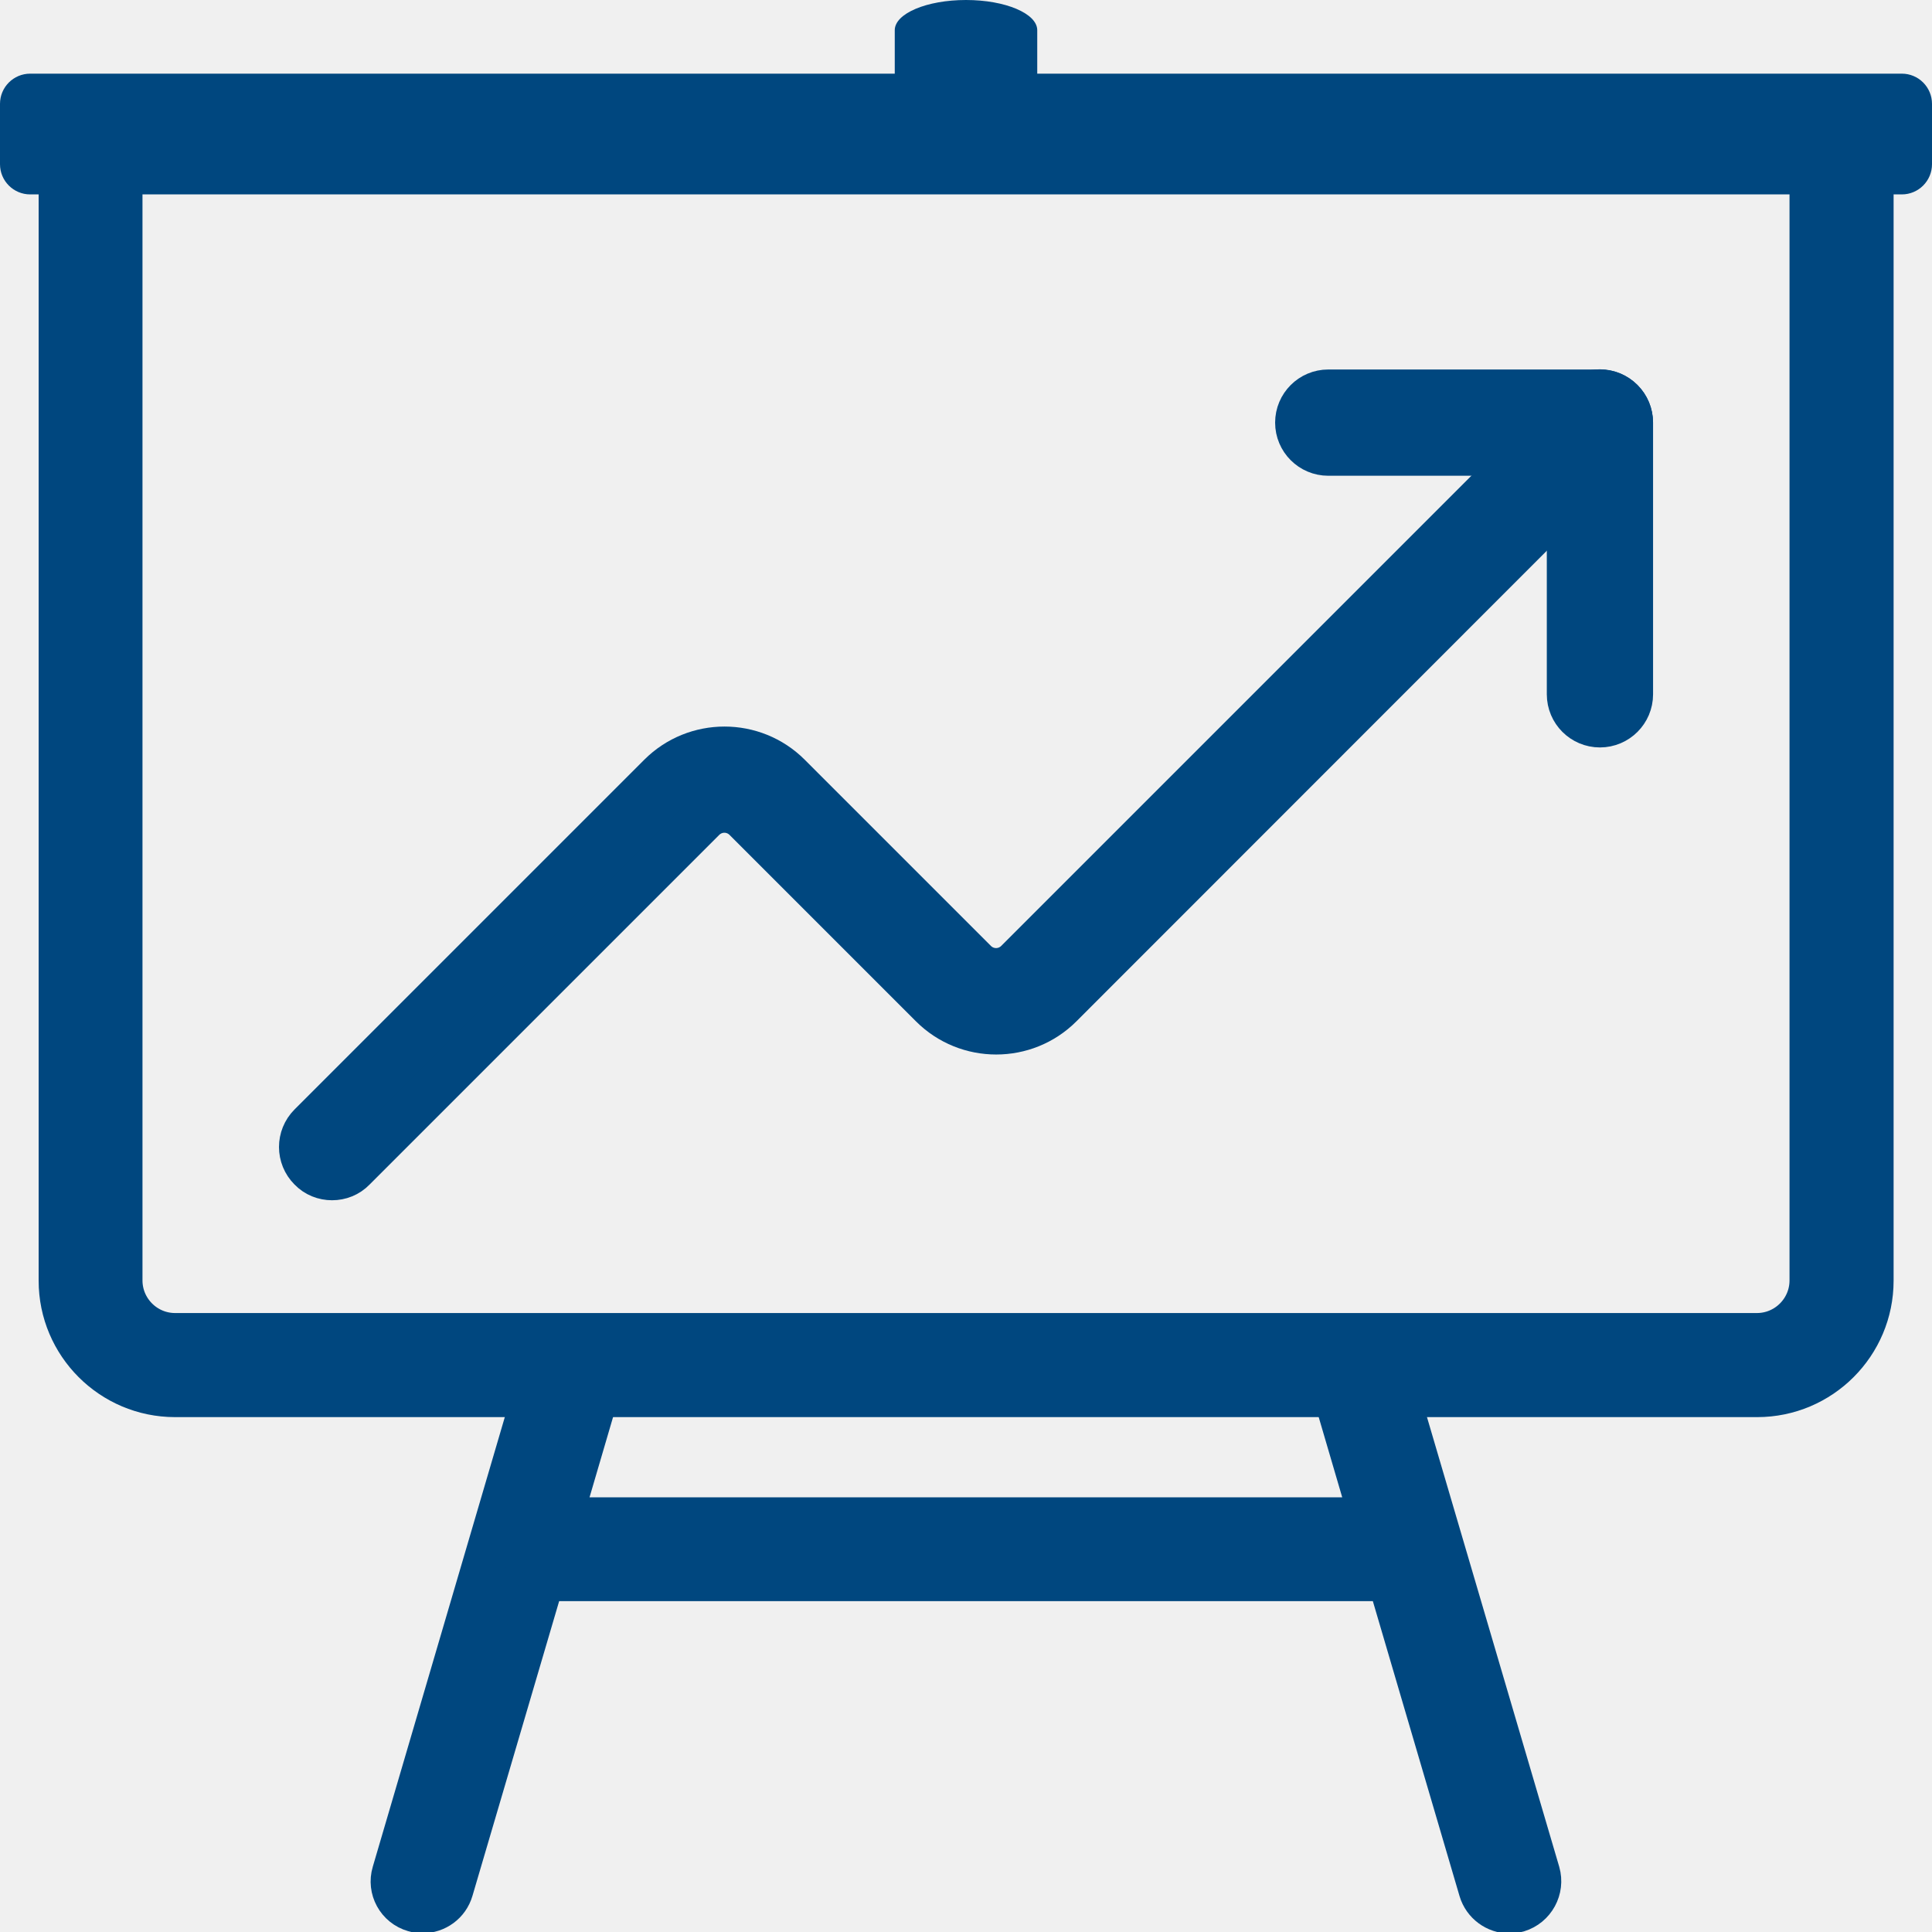
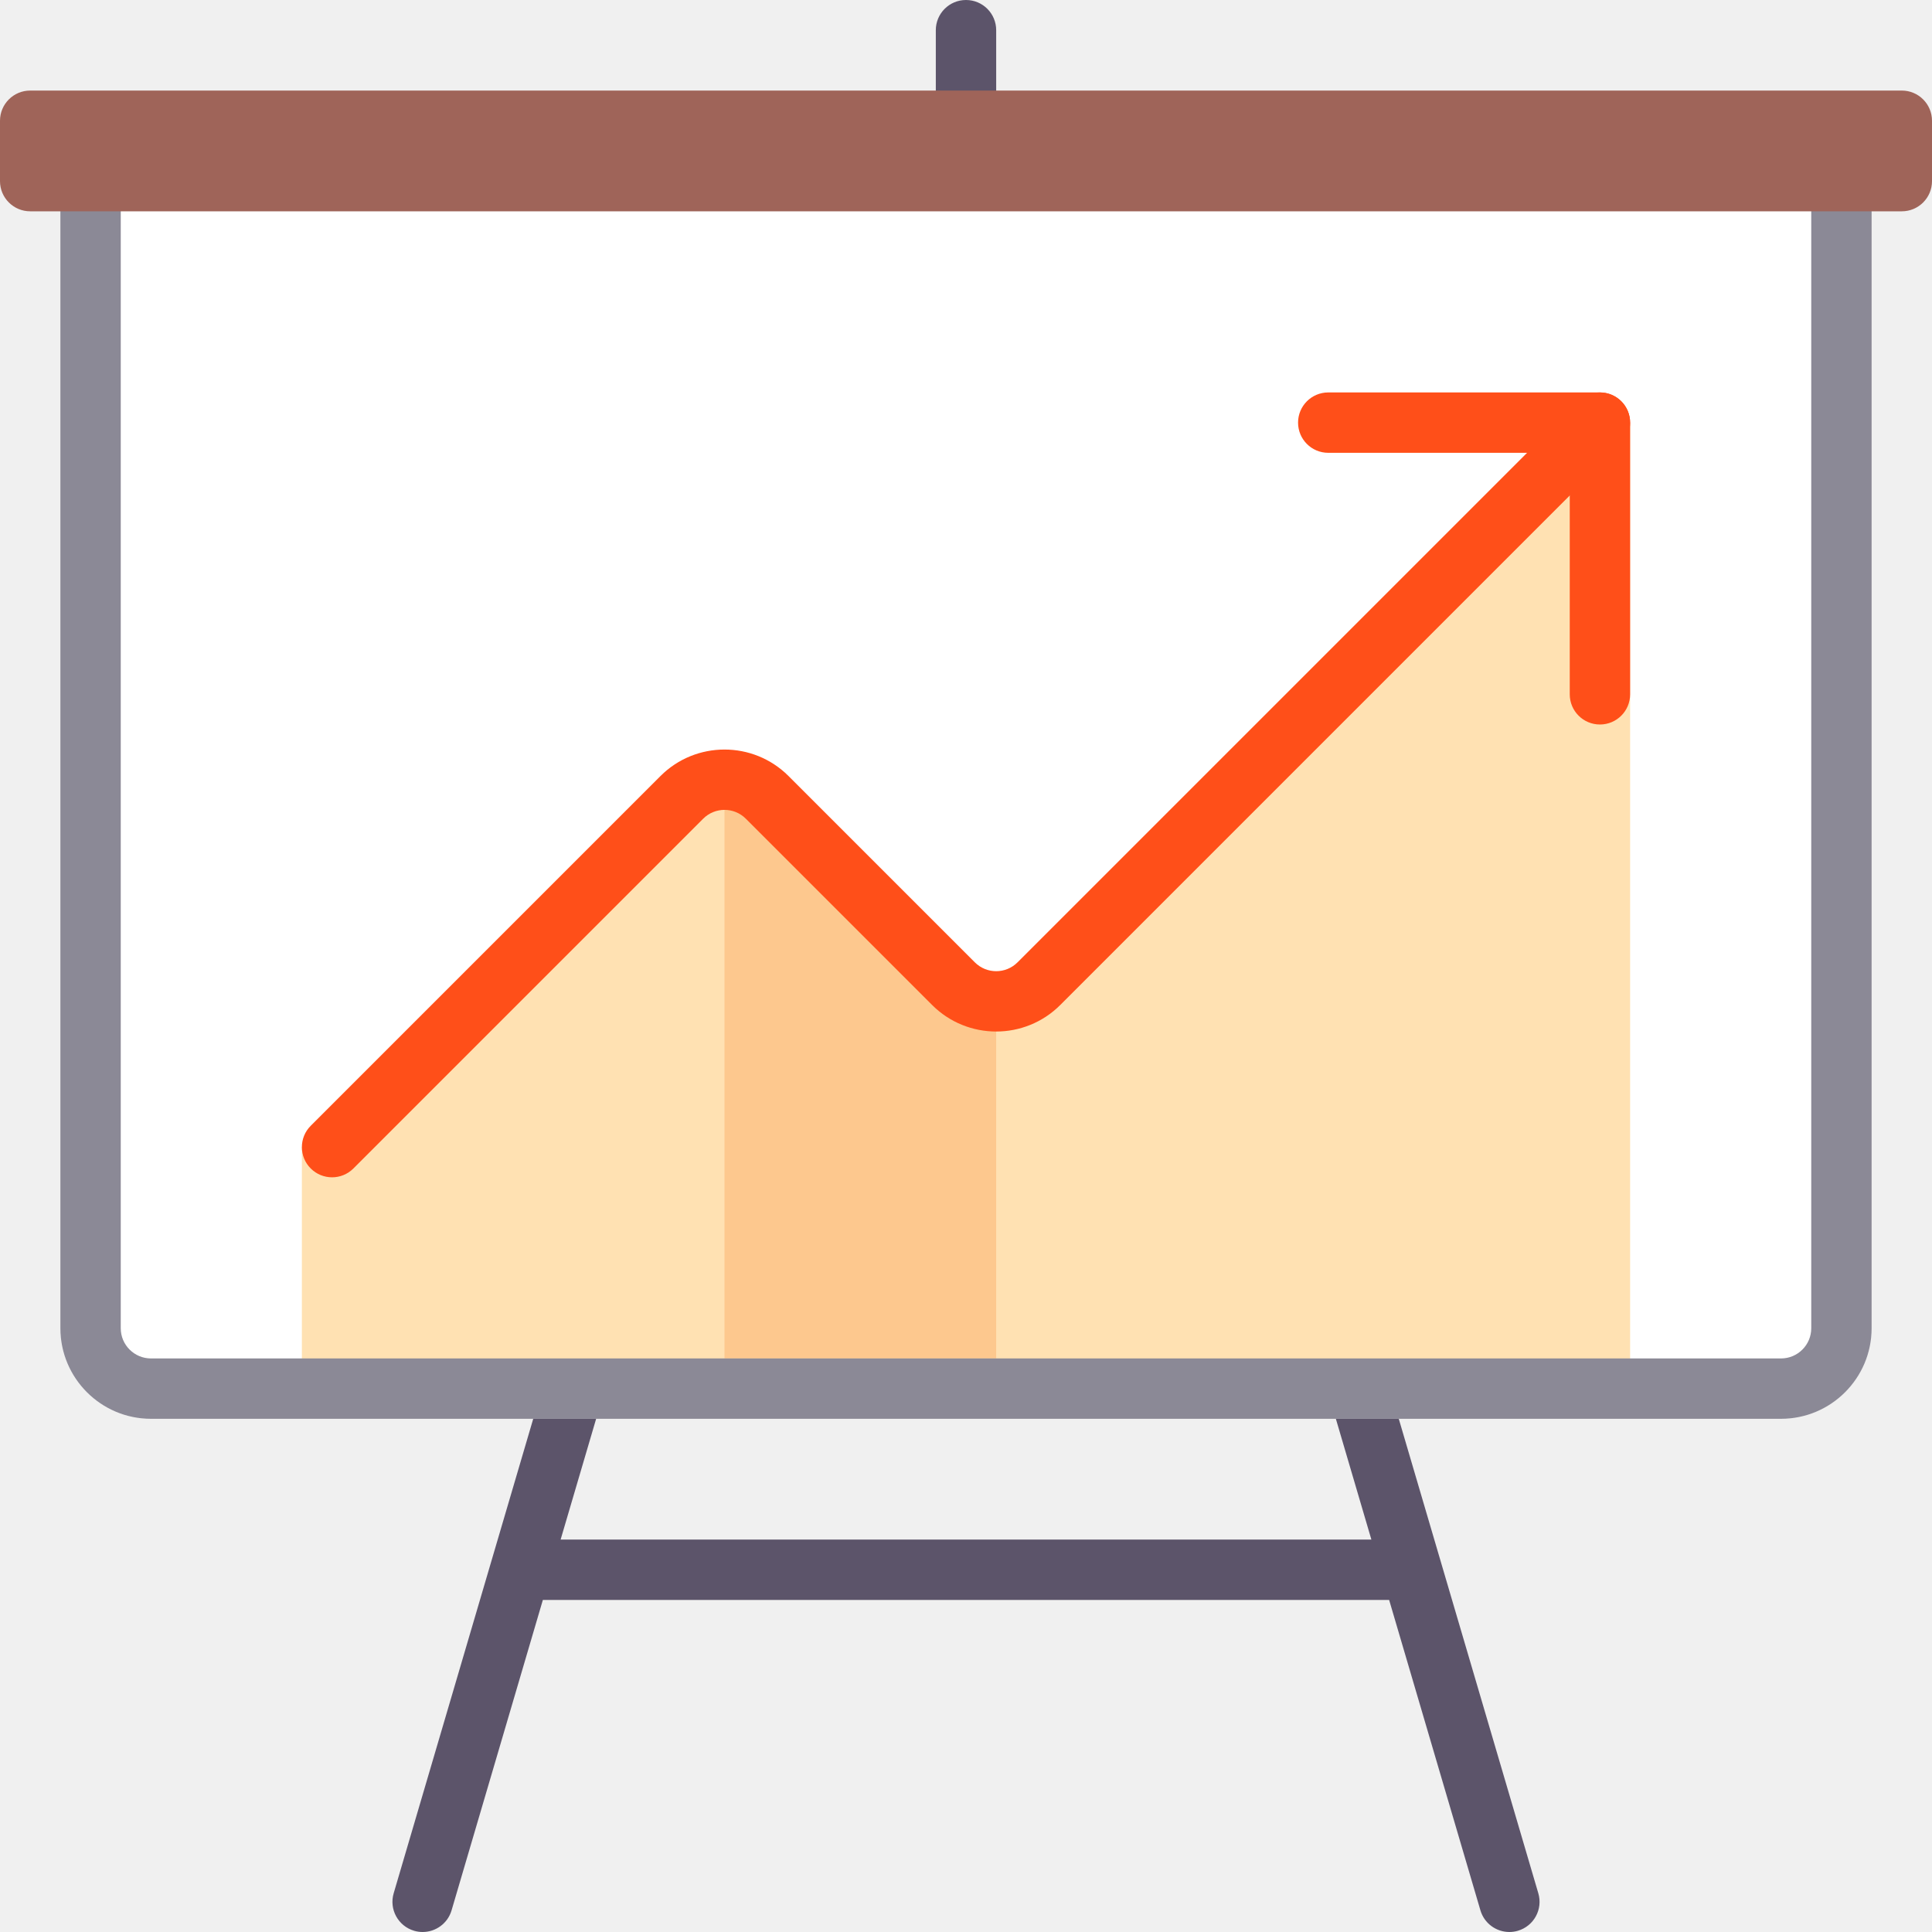
- <svg xmlns="http://www.w3.org/2000/svg" version="1.1" id="Capa_1" x="0px" y="0px" viewBox="0 0 800 800" style="enable-background:new 0 0 800 800;" xml:space="preserve">
-   <style type="text/css">
- 	.st0{fill:#00477F;stroke:#00477F;stroke-width:18;stroke-miterlimit:10;}
- 	.st1{fill:#00477F;}
- 	.st2{fill:#00477F;stroke:#00477F;stroke-width:19;stroke-miterlimit:10;}
- </style>
+ <svg xmlns="http://www.w3.org/2000/svg" height="800px" width="800px" version="1.1" id="Capa_1" viewBox="0 0 512 512" xml:space="preserve">
  <g>
    <g>
-       <path class="st0" d="M637,775.5L574.5,563c-1.9-6.6-8.9-10.5-15.5-8.5c-6.6,1.9-10.4,8.9-8.5,15.5l17.3,59H232.1l17.3-59    c2-6.6-1.8-13.6-8.5-15.5c-6.7-2-13.6,1.8-15.5,8.5L163,775.5c-2,6.6,1.8,13.6,8.5,15.5c1.2,0.4,2.4,0.5,3.5,0.5    c5.4,0,10.4-3.5,12-9L224.8,654h350.4L613,782.6c1.6,5.4,6.6,9,12,9c1.2,0,2.4-0.2,3.5-0.5C635.1,789.1,638.9,782.1,637,775.5z" />
+       <g>
+         <path style="fill:#5C546A;" d="M407.672,501.742l-40-136c-1.242-4.234-5.672-6.688-9.93-5.414     c-4.234,1.242-6.664,5.688-5.414,9.93L363.429,408H148.571l11.101-37.742c1.25-4.242-1.18-8.688-5.414-9.93     c-4.281-1.281-8.687,1.18-9.93,5.414l-40,136c-1.25,4.242,1.18,8.688,5.414,9.93C110.5,511.898,111.258,512,112,512     c3.461,0,6.648-2.258,7.672-5.742L143.865,424h224.269l24.193,82.258c1.023,3.484,4.211,5.742,7.672,5.742     c0.742,0,1.508-0.102,2.258-0.328C406.492,510.43,408.922,505.984,407.672,501.742z" />
+       </g>
+       <g>
+         <path style="fill:#5C546A;" d="M256,48c4.422,0,8-3.578,8-8V8c0-4.422-3.578-8-8-8s-8,3.578-8,8v32C248,44.422,251.578,48,256,48     z" />
+       </g>
    </g>
    <g>
-       <path class="st1" d="M400,75c16.3,0,29.5-5.6,29.5-12.5v-50C429.5,5.6,416.3,0,400,0s-29.5,5.6-29.5,12.5v50    C370.5,69.4,383.7,75,400,75z" />
+       <path style="fill:#FFFFFF;" d="M488,32H24c-4.422,0-8,3.578-8,8v312c0,13.234,10.766,24,24,24h432c13.234,0,24-10.766,24-24V40    C496,35.578,492.422,32,488,32z" />
+     </g>
+     <g>
+       <polygon style="fill:#FFE1B2;" points="80,368 432,368 432,112 264,264 192,208 80,304.003   " />
+     </g>
+     <g>
+       <polygon style="fill:#FDC88E;" points="264,360 264,272 192,208 192,360   " />
+     </g>
+     <g>
+       <g>
+         <path style="fill:#FF4F19;" d="M88,312c-2.047,0-4.094-0.781-5.656-2.344c-3.125-3.125-3.125-8.188,0-11.312l92.687-92.687     c9.359-9.359,24.578-9.359,33.937,0l49.375,49.375c3.125,3.125,8.188,3.125,11.312,0l148.687-148.687     c3.125-3.125,8.188-3.125,11.312,0c3.125,3.125,3.125,8.187,0,11.312L280.969,266.344c-9.359,9.359-24.578,9.359-33.938,0     l-49.375-49.375c-3.125-3.125-8.188-3.125-11.312,0l-92.687,92.687C92.094,311.219,90.047,312,88,312z" />
+       </g>
+     </g>
+     <g>
+       <g>
+         <path style="fill:#FF4F19;" d="M424,192c-4.422,0-8-3.578-8-8v-64h-64c-4.422,0-8-3.578-8-8c0-4.422,3.578-8,8-8h72     c4.422,0,8,3.578,8,8v72C432,188.422,428.422,192,424,192z" />
+       </g>
+     </g>
+     <g>
+       <path style="fill:#8B8996;" d="M480,48v304c0,4.411-3.589,8-8,8H40c-4.411,0-8-3.589-8-8V48H480 M488,32H24c-4.422,0-8,3.578-8,8    v312c0,13.234,10.766,24,24,24h432c13.234,0,24-10.766,24-24V40C496,35.578,492.422,32,488,32L488,32z" />
+     </g>
+     <g>
+       <path style="fill:#9F6459;" d="M8,56h496c4.418,0,8-3.582,8-8V32c0-4.418-3.582-8-8-8H8c-4.418,0-8,3.582-8,8v16    C0,52.418,3.582,56,8,56z" />
    </g>
  </g>
  <g>
-     <g>
-       <path class="st2" d="M137.5,487.5c-3.2,0-6.4-1.2-8.8-3.7c-4.9-4.9-4.9-12.8,0-17.7l144.8-144.8c14.6-14.6,38.4-14.6,53,0    l77.1,77.1c4.9,4.9,12.8,4.9,17.7,0l232.3-232.3c4.9-4.9,12.8-4.9,17.7,0c4.9,4.9,4.9,12.8,0,17.7L439,416.2    c-14.6,14.6-38.4,14.6-53,0L308.8,339c-4.9-4.9-12.8-4.9-17.7,0L146.3,483.8C143.9,486.3,140.7,487.5,137.5,487.5z" />
-     </g>
-   </g>
+ </g>
  <g>
-     <g>
-       <path class="st2" d="M662.5,300c-6.9,0-12.5-5.6-12.5-12.5v-100H550c-6.9,0-12.5-5.6-12.5-12.5c0-6.9,5.6-12.5,12.5-12.5h112.5    c6.9,0,12.5,5.6,12.5,12.5v112.5C675,294.4,669.4,300,662.5,300z" />
-     </g>
-   </g>
+ </g>
  <g>
-     <path class="st0" d="M750,65.2v465c0,12.4-10.1,22.5-22.5,22.5H72.5c-12.4,0-22.5-10.1-22.5-22.5V75.2c0-5.5,4.5-10,10-10H750    M762.5,40.2h-715C35.1,40.2,25,50.3,25,62.7v467.6c0,26.2,21.3,47.5,47.5,47.5h655.1c26.2,0,47.5-21.3,47.5-47.5V52.7   C775,45.8,769.4,40.2,762.5,40.2L762.5,40.2z" />
-   </g>
+ </g>
  <g>
-     <path class="st1" d="M12.5,80.5h775c6.9,0,12.5-5.6,12.5-12.5V43c0-6.9-5.6-12.5-12.5-12.5h-775C5.6,30.5,0,36.1,0,43v25   C0,74.9,5.6,80.5,12.5,80.5z" />
-   </g>
+ </g>
+   <g>
+ </g>
+   <g>
+ </g>
+   <g>
+ </g>
+   <g>
+ </g>
+   <g>
+ </g>
+   <g>
+ </g>
+   <g>
+ </g>
+   <g>
+ </g>
+   <g>
+ </g>
+   <g>
+ </g>
+   <g>
+ </g>
</svg>
